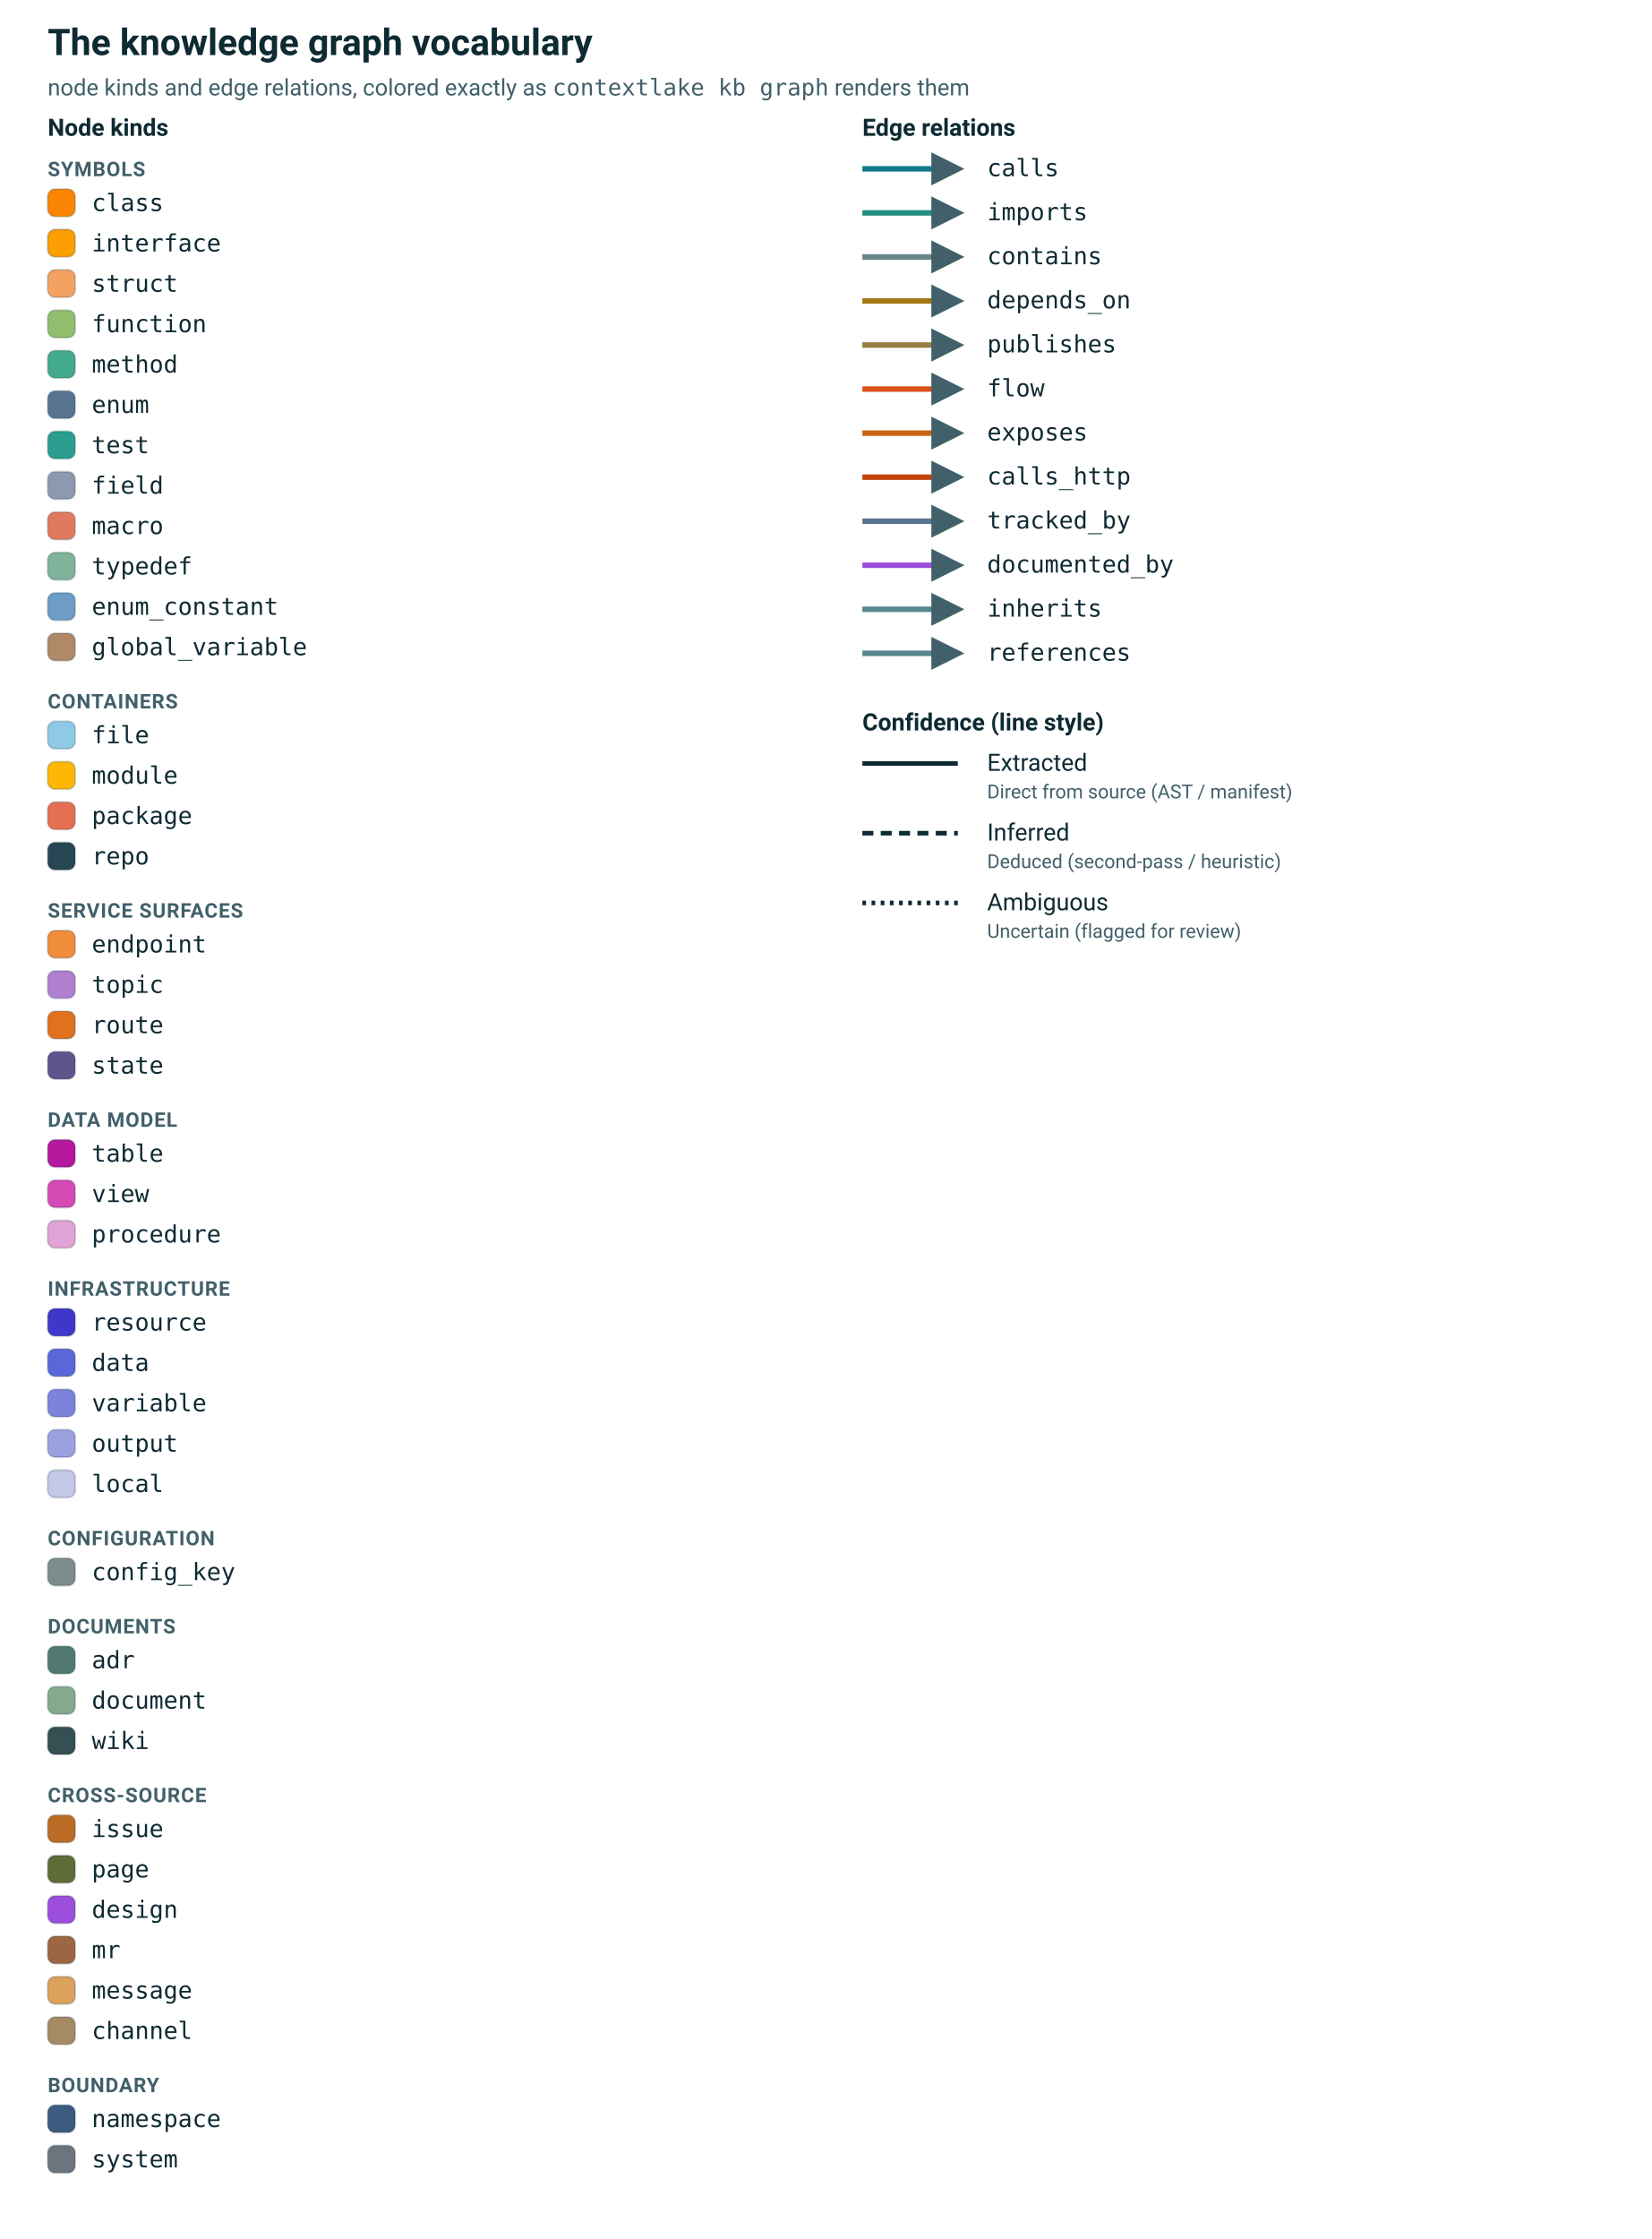
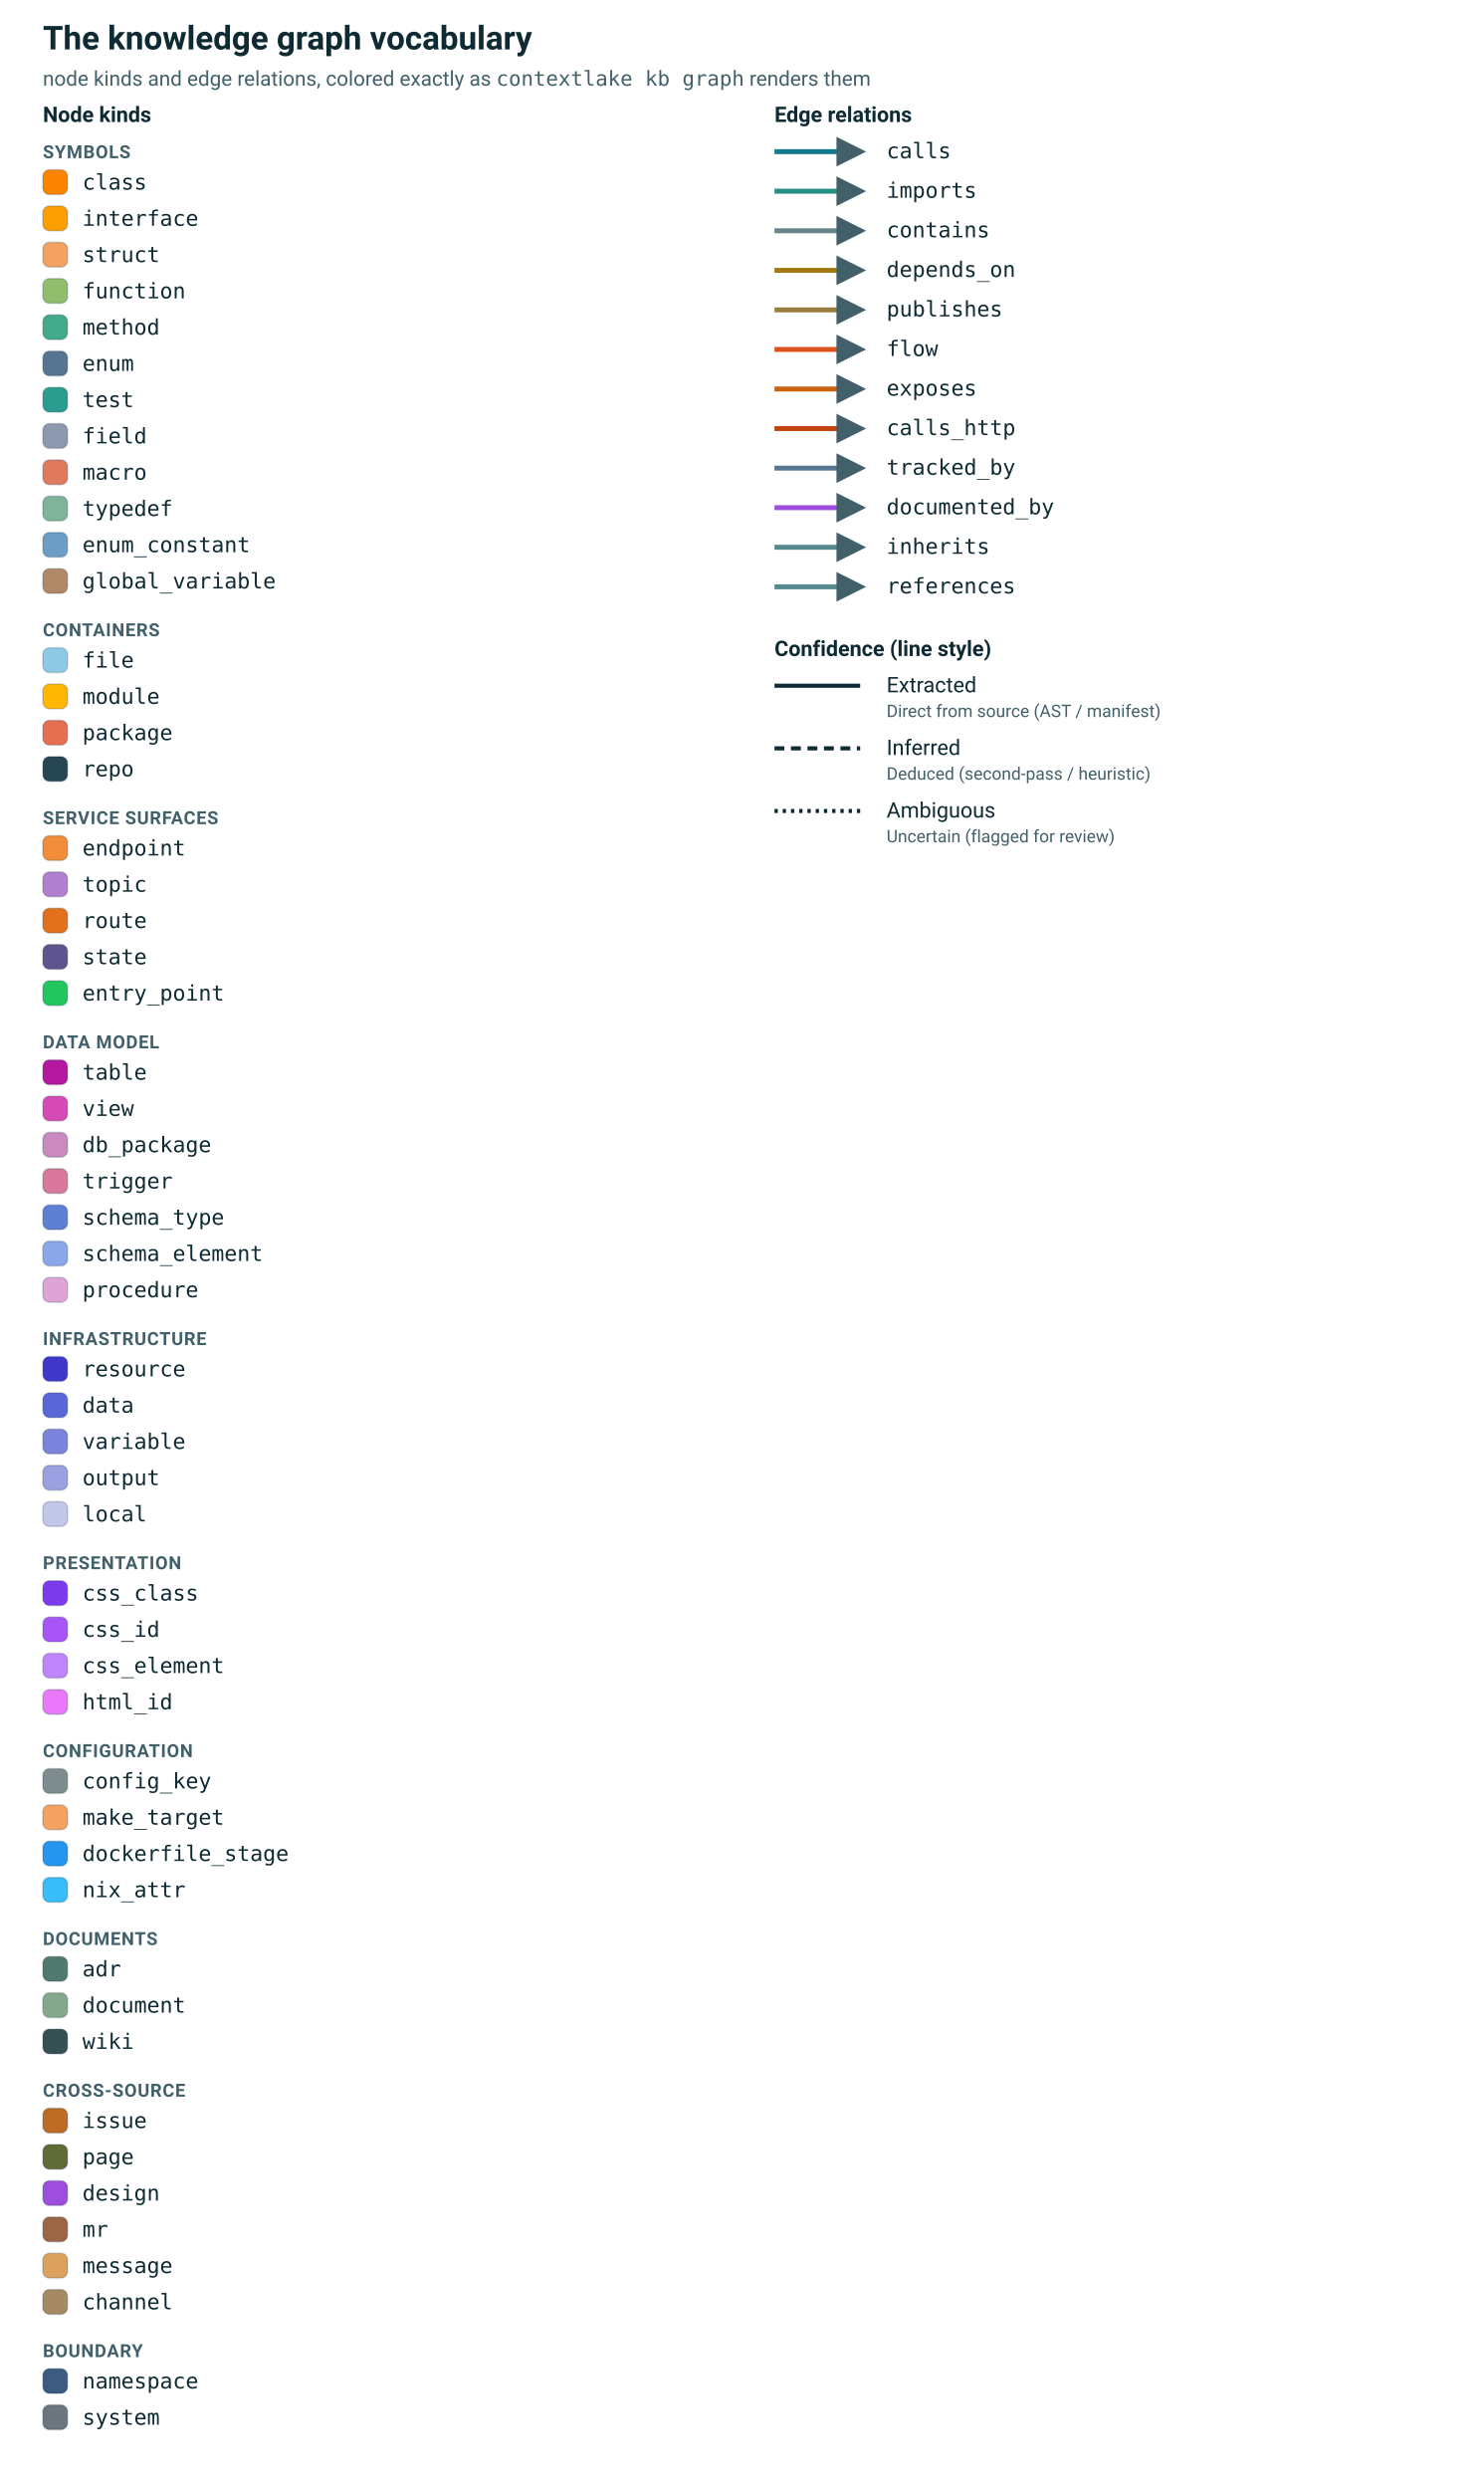
- <svg xmlns="http://www.w3.org/2000/svg" viewBox="0 0 900 1220" width="900" height="1220" role="img" aria-label="contextlake knowledge graph node kinds and edge relations">
+ <svg xmlns="http://www.w3.org/2000/svg" viewBox="0 0 900 1510" width="900" height="1510" role="img" aria-label="contextlake knowledge graph node kinds and edge relations">
  <defs>
    <marker id="ar2" viewBox="0 0 10 10" refX="8" refY="5" markerWidth="6" markerHeight="6" orient="auto">
      <path d="M0 0L10 5L0 10z" fill="#41606a" />
    </marker>
  </defs>
-   <rect x="0" y="0" width="900" height="1220" fill="none" />
+   <rect x="0" y="0" width="900" height="1510" fill="none" />
  <text x="26" y="30" font-size="20" font-weight="700" fill="#0E2A33" font-family="'Space Grotesk',-apple-system,Segoe UI,Roboto,sans-serif">The knowledge graph vocabulary</text>
  <text x="26" y="52" font-size="12.5" fill="#41606a" font-family="'Space Grotesk',-apple-system,Segoe UI,Roboto,sans-serif">node kinds and edge relations, colored exactly as <tspan font-family="'JetBrains Mono',ui-monospace,monospace">contextlake kb graph</tspan> renders them</text>
  <text x="26" y="74" font-size="13" font-weight="700" fill="#0E2A33" font-family="'Space Grotesk',-apple-system,Segoe UI,Roboto,sans-serif">Node kinds</text>
  <text x="26" y="96" font-size="11" font-weight="600" fill="#41606a" letter-spacing=".04em" font-family="'Space Grotesk',-apple-system,Segoe UI,Roboto,sans-serif">SYMBOLS</text>
  <rect x="26" y="103" width="15" height="15" rx="4" fill="#fb8500" stroke="#0E2A33" stroke-opacity=".18" />
  <text x="50" y="115" font-size="13" fill="#0E2A33" font-family="'JetBrains Mono',ui-monospace,monospace">class</text>
  <rect x="26" y="125" width="15" height="15" rx="4" fill="#fd9e02" stroke="#0E2A33" stroke-opacity=".18" />
  <text x="50" y="137" font-size="13" fill="#0E2A33" font-family="'JetBrains Mono',ui-monospace,monospace">interface</text>
  <rect x="26" y="147" width="15" height="15" rx="4" fill="#f4a261" stroke="#0E2A33" stroke-opacity=".18" />
  <text x="50" y="159" font-size="13" fill="#0E2A33" font-family="'JetBrains Mono',ui-monospace,monospace">struct</text>
  <rect x="26" y="169" width="15" height="15" rx="4" fill="#90be6d" stroke="#0E2A33" stroke-opacity=".18" />
  <text x="50" y="181" font-size="13" fill="#0E2A33" font-family="'JetBrains Mono',ui-monospace,monospace">function</text>
  <rect x="26" y="191" width="15" height="15" rx="4" fill="#43aa8b" stroke="#0E2A33" stroke-opacity=".18" />
  <text x="50" y="203" font-size="13" fill="#0E2A33" font-family="'JetBrains Mono',ui-monospace,monospace">method</text>
  <rect x="26" y="213" width="15" height="15" rx="4" fill="#577590" stroke="#0E2A33" stroke-opacity=".18" />
  <text x="50" y="225" font-size="13" fill="#0E2A33" font-family="'JetBrains Mono',ui-monospace,monospace">enum</text>
  <rect x="26" y="235" width="15" height="15" rx="4" fill="#2a9d8f" stroke="#0E2A33" stroke-opacity=".18" />
  <text x="50" y="247" font-size="13" fill="#0E2A33" font-family="'JetBrains Mono',ui-monospace,monospace">test</text>
  <rect x="26" y="257" width="15" height="15" rx="4" fill="#8d99ae" stroke="#0E2A33" stroke-opacity=".18" />
  <text x="50" y="269" font-size="13" fill="#0E2A33" font-family="'JetBrains Mono',ui-monospace,monospace">field</text>
  <rect x="26" y="279" width="15" height="15" rx="4" fill="#e07a5f" stroke="#0E2A33" stroke-opacity=".18" />
  <text x="50" y="291" font-size="13" fill="#0E2A33" font-family="'JetBrains Mono',ui-monospace,monospace">macro</text>
  <rect x="26" y="301" width="15" height="15" rx="4" fill="#81b29a" stroke="#0E2A33" stroke-opacity=".18" />
  <text x="50" y="313" font-size="13" fill="#0E2A33" font-family="'JetBrains Mono',ui-monospace,monospace">typedef</text>
  <rect x="26" y="323" width="15" height="15" rx="4" fill="#6d9dc5" stroke="#0E2A33" stroke-opacity=".18" />
  <text x="50" y="335" font-size="13" fill="#0E2A33" font-family="'JetBrains Mono',ui-monospace,monospace">enum_constant</text>
  <rect x="26" y="345" width="15" height="15" rx="4" fill="#b08968" stroke="#0E2A33" stroke-opacity=".18" />
  <text x="50" y="357" font-size="13" fill="#0E2A33" font-family="'JetBrains Mono',ui-monospace,monospace">global_variable</text>
  <text x="26" y="386" font-size="11" font-weight="600" fill="#41606a" letter-spacing=".04em" font-family="'Space Grotesk',-apple-system,Segoe UI,Roboto,sans-serif">CONTAINERS</text>
  <rect x="26" y="393" width="15" height="15" rx="4" fill="#8ecae6" stroke="#0E2A33" stroke-opacity=".18" />
  <text x="50" y="405" font-size="13" fill="#0E2A33" font-family="'JetBrains Mono',ui-monospace,monospace">file</text>
  <rect x="26" y="415" width="15" height="15" rx="4" fill="#ffb703" stroke="#0E2A33" stroke-opacity=".18" />
  <text x="50" y="427" font-size="13" fill="#0E2A33" font-family="'JetBrains Mono',ui-monospace,monospace">module</text>
  <rect x="26" y="437" width="15" height="15" rx="4" fill="#e76f51" stroke="#0E2A33" stroke-opacity=".18" />
  <text x="50" y="449" font-size="13" fill="#0E2A33" font-family="'JetBrains Mono',ui-monospace,monospace">package</text>
  <rect x="26" y="459" width="15" height="15" rx="4" fill="#264653" stroke="#0E2A33" stroke-opacity=".18" />
  <text x="50" y="471" font-size="13" fill="#0E2A33" font-family="'JetBrains Mono',ui-monospace,monospace">repo</text>
  <text x="26" y="500" font-size="11" font-weight="600" fill="#41606a" letter-spacing=".04em" font-family="'Space Grotesk',-apple-system,Segoe UI,Roboto,sans-serif">SERVICE SURFACES</text>
  <rect x="26" y="507" width="15" height="15" rx="4" fill="#f08c3a" stroke="#0E2A33" stroke-opacity=".18" />
  <text x="50" y="519" font-size="13" fill="#0E2A33" font-family="'JetBrains Mono',ui-monospace,monospace">endpoint</text>
  <rect x="26" y="529" width="15" height="15" rx="4" fill="#b07fd0" stroke="#0E2A33" stroke-opacity=".18" />
  <text x="50" y="541" font-size="13" fill="#0E2A33" font-family="'JetBrains Mono',ui-monospace,monospace">topic</text>
  <rect x="26" y="551" width="15" height="15" rx="4" fill="#e2711d" stroke="#0E2A33" stroke-opacity=".18" />
  <text x="50" y="563" font-size="13" fill="#0E2A33" font-family="'JetBrains Mono',ui-monospace,monospace">route</text>
  <rect x="26" y="573" width="15" height="15" rx="4" fill="#5e548e" stroke="#0E2A33" stroke-opacity=".18" />
  <text x="50" y="585" font-size="13" fill="#0E2A33" font-family="'JetBrains Mono',ui-monospace,monospace">state</text>
-   <text x="26" y="614" font-size="11" font-weight="600" fill="#41606a" letter-spacing=".04em" font-family="'Space Grotesk',-apple-system,Segoe UI,Roboto,sans-serif">DATA MODEL</text>
-   <rect x="26" y="621" width="15" height="15" rx="4" fill="#b5179e" stroke="#0E2A33" stroke-opacity=".18" />
-   <text x="50" y="633" font-size="13" fill="#0E2A33" font-family="'JetBrains Mono',ui-monospace,monospace">table</text>
-   <rect x="26" y="643" width="15" height="15" rx="4" fill="#d64ab5" stroke="#0E2A33" stroke-opacity=".18" />
-   <text x="50" y="655" font-size="13" fill="#0E2A33" font-family="'JetBrains Mono',ui-monospace,monospace">view</text>
-   <rect x="26" y="665" width="15" height="15" rx="4" fill="#e0a3d5" stroke="#0E2A33" stroke-opacity=".18" />
-   <text x="50" y="677" font-size="13" fill="#0E2A33" font-family="'JetBrains Mono',ui-monospace,monospace">procedure</text>
-   <text x="26" y="706" font-size="11" font-weight="600" fill="#41606a" letter-spacing=".04em" font-family="'Space Grotesk',-apple-system,Segoe UI,Roboto,sans-serif">INFRASTRUCTURE</text>
-   <rect x="26" y="713" width="15" height="15" rx="4" fill="#3f37c9" stroke="#0E2A33" stroke-opacity=".18" />
-   <text x="50" y="725" font-size="13" fill="#0E2A33" font-family="'JetBrains Mono',ui-monospace,monospace">resource</text>
-   <rect x="26" y="735" width="15" height="15" rx="4" fill="#5a67d8" stroke="#0E2A33" stroke-opacity=".18" />
-   <text x="50" y="747" font-size="13" fill="#0E2A33" font-family="'JetBrains Mono',ui-monospace,monospace">data</text>
-   <rect x="26" y="757" width="15" height="15" rx="4" fill="#7c83db" stroke="#0E2A33" stroke-opacity=".18" />
-   <text x="50" y="769" font-size="13" fill="#0E2A33" font-family="'JetBrains Mono',ui-monospace,monospace">variable</text>
-   <rect x="26" y="779" width="15" height="15" rx="4" fill="#9aa0e0" stroke="#0E2A33" stroke-opacity=".18" />
-   <text x="50" y="791" font-size="13" fill="#0E2A33" font-family="'JetBrains Mono',ui-monospace,monospace">output</text>
-   <rect x="26" y="801" width="15" height="15" rx="4" fill="#c3c7e8" stroke="#0E2A33" stroke-opacity=".18" />
-   <text x="50" y="813" font-size="13" fill="#0E2A33" font-family="'JetBrains Mono',ui-monospace,monospace">local</text>
-   <text x="26" y="842" font-size="11" font-weight="600" fill="#41606a" letter-spacing=".04em" font-family="'Space Grotesk',-apple-system,Segoe UI,Roboto,sans-serif">CONFIGURATION</text>
-   <rect x="26" y="849" width="15" height="15" rx="4" fill="#7f8c8d" stroke="#0E2A33" stroke-opacity=".18" />
-   <text x="50" y="861" font-size="13" fill="#0E2A33" font-family="'JetBrains Mono',ui-monospace,monospace">config_key</text>
-   <text x="26" y="890" font-size="11" font-weight="600" fill="#41606a" letter-spacing=".04em" font-family="'Space Grotesk',-apple-system,Segoe UI,Roboto,sans-serif">DOCUMENTS</text>
-   <rect x="26" y="897" width="15" height="15" rx="4" fill="#52796f" stroke="#0E2A33" stroke-opacity=".18" />
-   <text x="50" y="909" font-size="13" fill="#0E2A33" font-family="'JetBrains Mono',ui-monospace,monospace">adr</text>
-   <rect x="26" y="919" width="15" height="15" rx="4" fill="#84a98c" stroke="#0E2A33" stroke-opacity=".18" />
-   <text x="50" y="931" font-size="13" fill="#0E2A33" font-family="'JetBrains Mono',ui-monospace,monospace">document</text>
-   <rect x="26" y="941" width="15" height="15" rx="4" fill="#354f52" stroke="#0E2A33" stroke-opacity=".18" />
-   <text x="50" y="953" font-size="13" fill="#0E2A33" font-family="'JetBrains Mono',ui-monospace,monospace">wiki</text>
-   <text x="26" y="982" font-size="11" font-weight="600" fill="#41606a" letter-spacing=".04em" font-family="'Space Grotesk',-apple-system,Segoe UI,Roboto,sans-serif">CROSS-SOURCE</text>
-   <rect x="26" y="989" width="15" height="15" rx="4" fill="#bc6c25" stroke="#0E2A33" stroke-opacity=".18" />
-   <text x="50" y="1001" font-size="13" fill="#0E2A33" font-family="'JetBrains Mono',ui-monospace,monospace">issue</text>
-   <rect x="26" y="1011" width="15" height="15" rx="4" fill="#606c38" stroke="#0E2A33" stroke-opacity=".18" />
-   <text x="50" y="1023" font-size="13" fill="#0E2A33" font-family="'JetBrains Mono',ui-monospace,monospace">page</text>
-   <rect x="26" y="1033" width="15" height="15" rx="4" fill="#9d4edd" stroke="#0E2A33" stroke-opacity=".18" />
-   <text x="50" y="1045" font-size="13" fill="#0E2A33" font-family="'JetBrains Mono',ui-monospace,monospace">design</text>
-   <rect x="26" y="1055" width="15" height="15" rx="4" fill="#9c6644" stroke="#0E2A33" stroke-opacity=".18" />
-   <text x="50" y="1067" font-size="13" fill="#0E2A33" font-family="'JetBrains Mono',ui-monospace,monospace">mr</text>
-   <rect x="26" y="1077" width="15" height="15" rx="4" fill="#dda15e" stroke="#0E2A33" stroke-opacity=".18" />
-   <text x="50" y="1089" font-size="13" fill="#0E2A33" font-family="'JetBrains Mono',ui-monospace,monospace">message</text>
-   <rect x="26" y="1099" width="15" height="15" rx="4" fill="#a68a64" stroke="#0E2A33" stroke-opacity=".18" />
-   <text x="50" y="1111" font-size="13" fill="#0E2A33" font-family="'JetBrains Mono',ui-monospace,monospace">channel</text>
-   <text x="26" y="1140" font-size="11" font-weight="600" fill="#41606a" letter-spacing=".04em" font-family="'Space Grotesk',-apple-system,Segoe UI,Roboto,sans-serif">BOUNDARY</text>
-   <rect x="26" y="1147" width="15" height="15" rx="4" fill="#3d5a80" stroke="#0E2A33" stroke-opacity=".18" />
-   <text x="50" y="1159" font-size="13" fill="#0E2A33" font-family="'JetBrains Mono',ui-monospace,monospace">namespace</text>
-   <rect x="26" y="1169" width="15" height="15" rx="4" fill="#6c757d" stroke="#0E2A33" stroke-opacity=".18" />
-   <text x="50" y="1181" font-size="13" fill="#0E2A33" font-family="'JetBrains Mono',ui-monospace,monospace">system</text>
+   <rect x="26" y="595" width="15" height="15" rx="4" fill="#22c55e" stroke="#0E2A33" stroke-opacity=".18" />
+   <text x="50" y="607" font-size="13" fill="#0E2A33" font-family="'JetBrains Mono',ui-monospace,monospace">entry_point</text>
+   <text x="26" y="636" font-size="11" font-weight="600" fill="#41606a" letter-spacing=".04em" font-family="'Space Grotesk',-apple-system,Segoe UI,Roboto,sans-serif">DATA MODEL</text>
+   <rect x="26" y="643" width="15" height="15" rx="4" fill="#b5179e" stroke="#0E2A33" stroke-opacity=".18" />
+   <text x="50" y="655" font-size="13" fill="#0E2A33" font-family="'JetBrains Mono',ui-monospace,monospace">table</text>
+   <rect x="26" y="665" width="15" height="15" rx="4" fill="#d64ab5" stroke="#0E2A33" stroke-opacity=".18" />
+   <text x="50" y="677" font-size="13" fill="#0E2A33" font-family="'JetBrains Mono',ui-monospace,monospace">view</text>
+   <rect x="26" y="687" width="15" height="15" rx="4" fill="#c98ac0" stroke="#0E2A33" stroke-opacity=".18" />
+   <text x="50" y="699" font-size="13" fill="#0E2A33" font-family="'JetBrains Mono',ui-monospace,monospace">db_package</text>
+   <rect x="26" y="709" width="15" height="15" rx="4" fill="#d9789a" stroke="#0E2A33" stroke-opacity=".18" />
+   <text x="50" y="721" font-size="13" fill="#0E2A33" font-family="'JetBrains Mono',ui-monospace,monospace">trigger</text>
+   <rect x="26" y="731" width="15" height="15" rx="4" fill="#5f7fd4" stroke="#0E2A33" stroke-opacity=".18" />
+   <text x="50" y="743" font-size="13" fill="#0E2A33" font-family="'JetBrains Mono',ui-monospace,monospace">schema_type</text>
+   <rect x="26" y="753" width="15" height="15" rx="4" fill="#8aa7ea" stroke="#0E2A33" stroke-opacity=".18" />
+   <text x="50" y="765" font-size="13" fill="#0E2A33" font-family="'JetBrains Mono',ui-monospace,monospace">schema_element</text>
+   <rect x="26" y="775" width="15" height="15" rx="4" fill="#e0a3d5" stroke="#0E2A33" stroke-opacity=".18" />
+   <text x="50" y="787" font-size="13" fill="#0E2A33" font-family="'JetBrains Mono',ui-monospace,monospace">procedure</text>
+   <text x="26" y="816" font-size="11" font-weight="600" fill="#41606a" letter-spacing=".04em" font-family="'Space Grotesk',-apple-system,Segoe UI,Roboto,sans-serif">INFRASTRUCTURE</text>
+   <rect x="26" y="823" width="15" height="15" rx="4" fill="#3f37c9" stroke="#0E2A33" stroke-opacity=".18" />
+   <text x="50" y="835" font-size="13" fill="#0E2A33" font-family="'JetBrains Mono',ui-monospace,monospace">resource</text>
+   <rect x="26" y="845" width="15" height="15" rx="4" fill="#5a67d8" stroke="#0E2A33" stroke-opacity=".18" />
+   <text x="50" y="857" font-size="13" fill="#0E2A33" font-family="'JetBrains Mono',ui-monospace,monospace">data</text>
+   <rect x="26" y="867" width="15" height="15" rx="4" fill="#7c83db" stroke="#0E2A33" stroke-opacity=".18" />
+   <text x="50" y="879" font-size="13" fill="#0E2A33" font-family="'JetBrains Mono',ui-monospace,monospace">variable</text>
+   <rect x="26" y="889" width="15" height="15" rx="4" fill="#9aa0e0" stroke="#0E2A33" stroke-opacity=".18" />
+   <text x="50" y="901" font-size="13" fill="#0E2A33" font-family="'JetBrains Mono',ui-monospace,monospace">output</text>
+   <rect x="26" y="911" width="15" height="15" rx="4" fill="#c3c7e8" stroke="#0E2A33" stroke-opacity=".18" />
+   <text x="50" y="923" font-size="13" fill="#0E2A33" font-family="'JetBrains Mono',ui-monospace,monospace">local</text>
+   <text x="26" y="952" font-size="11" font-weight="600" fill="#41606a" letter-spacing=".04em" font-family="'Space Grotesk',-apple-system,Segoe UI,Roboto,sans-serif">PRESENTATION</text>
+   <rect x="26" y="959" width="15" height="15" rx="4" fill="#7c3aed" stroke="#0E2A33" stroke-opacity=".18" />
+   <text x="50" y="971" font-size="13" fill="#0E2A33" font-family="'JetBrains Mono',ui-monospace,monospace">css_class</text>
+   <rect x="26" y="981" width="15" height="15" rx="4" fill="#a855f7" stroke="#0E2A33" stroke-opacity=".18" />
+   <text x="50" y="993" font-size="13" fill="#0E2A33" font-family="'JetBrains Mono',ui-monospace,monospace">css_id</text>
+   <rect x="26" y="1003" width="15" height="15" rx="4" fill="#c084fc" stroke="#0E2A33" stroke-opacity=".18" />
+   <text x="50" y="1015" font-size="13" fill="#0E2A33" font-family="'JetBrains Mono',ui-monospace,monospace">css_element</text>
+   <rect x="26" y="1025" width="15" height="15" rx="4" fill="#e879f9" stroke="#0E2A33" stroke-opacity=".18" />
+   <text x="50" y="1037" font-size="13" fill="#0E2A33" font-family="'JetBrains Mono',ui-monospace,monospace">html_id</text>
+   <text x="26" y="1066" font-size="11" font-weight="600" fill="#41606a" letter-spacing=".04em" font-family="'Space Grotesk',-apple-system,Segoe UI,Roboto,sans-serif">CONFIGURATION</text>
+   <rect x="26" y="1073" width="15" height="15" rx="4" fill="#7f8c8d" stroke="#0E2A33" stroke-opacity=".18" />
+   <text x="50" y="1085" font-size="13" fill="#0E2A33" font-family="'JetBrains Mono',ui-monospace,monospace">config_key</text>
+   <rect x="26" y="1095" width="15" height="15" rx="4" fill="#f4a261" stroke="#0E2A33" stroke-opacity=".18" />
+   <text x="50" y="1107" font-size="13" fill="#0E2A33" font-family="'JetBrains Mono',ui-monospace,monospace">make_target</text>
+   <rect x="26" y="1117" width="15" height="15" rx="4" fill="#2496ed" stroke="#0E2A33" stroke-opacity=".18" />
+   <text x="50" y="1129" font-size="13" fill="#0E2A33" font-family="'JetBrains Mono',ui-monospace,monospace">dockerfile_stage</text>
+   <rect x="26" y="1139" width="15" height="15" rx="4" fill="#38bdf8" stroke="#0E2A33" stroke-opacity=".18" />
+   <text x="50" y="1151" font-size="13" fill="#0E2A33" font-family="'JetBrains Mono',ui-monospace,monospace">nix_attr</text>
+   <text x="26" y="1180" font-size="11" font-weight="600" fill="#41606a" letter-spacing=".04em" font-family="'Space Grotesk',-apple-system,Segoe UI,Roboto,sans-serif">DOCUMENTS</text>
+   <rect x="26" y="1187" width="15" height="15" rx="4" fill="#52796f" stroke="#0E2A33" stroke-opacity=".18" />
+   <text x="50" y="1199" font-size="13" fill="#0E2A33" font-family="'JetBrains Mono',ui-monospace,monospace">adr</text>
+   <rect x="26" y="1209" width="15" height="15" rx="4" fill="#84a98c" stroke="#0E2A33" stroke-opacity=".18" />
+   <text x="50" y="1221" font-size="13" fill="#0E2A33" font-family="'JetBrains Mono',ui-monospace,monospace">document</text>
+   <rect x="26" y="1231" width="15" height="15" rx="4" fill="#354f52" stroke="#0E2A33" stroke-opacity=".18" />
+   <text x="50" y="1243" font-size="13" fill="#0E2A33" font-family="'JetBrains Mono',ui-monospace,monospace">wiki</text>
+   <text x="26" y="1272" font-size="11" font-weight="600" fill="#41606a" letter-spacing=".04em" font-family="'Space Grotesk',-apple-system,Segoe UI,Roboto,sans-serif">CROSS-SOURCE</text>
+   <rect x="26" y="1279" width="15" height="15" rx="4" fill="#bc6c25" stroke="#0E2A33" stroke-opacity=".18" />
+   <text x="50" y="1291" font-size="13" fill="#0E2A33" font-family="'JetBrains Mono',ui-monospace,monospace">issue</text>
+   <rect x="26" y="1301" width="15" height="15" rx="4" fill="#606c38" stroke="#0E2A33" stroke-opacity=".18" />
+   <text x="50" y="1313" font-size="13" fill="#0E2A33" font-family="'JetBrains Mono',ui-monospace,monospace">page</text>
+   <rect x="26" y="1323" width="15" height="15" rx="4" fill="#9d4edd" stroke="#0E2A33" stroke-opacity=".18" />
+   <text x="50" y="1335" font-size="13" fill="#0E2A33" font-family="'JetBrains Mono',ui-monospace,monospace">design</text>
+   <rect x="26" y="1345" width="15" height="15" rx="4" fill="#9c6644" stroke="#0E2A33" stroke-opacity=".18" />
+   <text x="50" y="1357" font-size="13" fill="#0E2A33" font-family="'JetBrains Mono',ui-monospace,monospace">mr</text>
+   <rect x="26" y="1367" width="15" height="15" rx="4" fill="#dda15e" stroke="#0E2A33" stroke-opacity=".18" />
+   <text x="50" y="1379" font-size="13" fill="#0E2A33" font-family="'JetBrains Mono',ui-monospace,monospace">message</text>
+   <rect x="26" y="1389" width="15" height="15" rx="4" fill="#a68a64" stroke="#0E2A33" stroke-opacity=".18" />
+   <text x="50" y="1401" font-size="13" fill="#0E2A33" font-family="'JetBrains Mono',ui-monospace,monospace">channel</text>
+   <text x="26" y="1430" font-size="11" font-weight="600" fill="#41606a" letter-spacing=".04em" font-family="'Space Grotesk',-apple-system,Segoe UI,Roboto,sans-serif">BOUNDARY</text>
+   <rect x="26" y="1437" width="15" height="15" rx="4" fill="#3d5a80" stroke="#0E2A33" stroke-opacity=".18" />
+   <text x="50" y="1449" font-size="13" fill="#0E2A33" font-family="'JetBrains Mono',ui-monospace,monospace">namespace</text>
+   <rect x="26" y="1459" width="15" height="15" rx="4" fill="#6c757d" stroke="#0E2A33" stroke-opacity=".18" />
+   <text x="50" y="1471" font-size="13" fill="#0E2A33" font-family="'JetBrains Mono',ui-monospace,monospace">system</text>
  <text x="470" y="74" font-size="13" font-weight="700" fill="#0E2A33" font-family="'Space Grotesk',-apple-system,Segoe UI,Roboto,sans-serif">Edge relations</text>
  <line x1="470" y1="92" x2="522" y2="92" stroke="#137A8B" stroke-width="3" marker-end="url(#ar2)" />
  <text x="538" y="96" font-size="13" fill="#0E2A33" font-family="'JetBrains Mono',ui-monospace,monospace">calls</text>
  <line x1="470" y1="116" x2="522" y2="116" stroke="#228f82" stroke-width="3" marker-end="url(#ar2)" />
  <text x="538" y="120" font-size="13" fill="#0E2A33" font-family="'JetBrains Mono',ui-monospace,monospace">imports</text>
  <line x1="470" y1="140" x2="522" y2="140" stroke="#67858b" stroke-width="3" marker-end="url(#ar2)" />
  <text x="538" y="144" font-size="13" fill="#0E2A33" font-family="'JetBrains Mono',ui-monospace,monospace">contains</text>
  <line x1="470" y1="164" x2="522" y2="164" stroke="#a37914" stroke-width="3" marker-end="url(#ar2)" />
  <text x="538" y="168" font-size="13" fill="#0E2A33" font-family="'JetBrains Mono',ui-monospace,monospace">depends_on</text>
  <line x1="470" y1="188" x2="522" y2="188" stroke="#997c40" stroke-width="3" marker-end="url(#ar2)" />
  <text x="538" y="192" font-size="13" fill="#0E2A33" font-family="'JetBrains Mono',ui-monospace,monospace">publishes</text>
  <line x1="470" y1="212" x2="522" y2="212" stroke="#de511a" stroke-width="3" marker-end="url(#ar2)" />
  <text x="538" y="216" font-size="13" fill="#0E2A33" font-family="'JetBrains Mono',ui-monospace,monospace">flow</text>
  <line x1="470" y1="236" x2="522" y2="236" stroke="#c9630f" stroke-width="3" marker-end="url(#ar2)" />
  <text x="538" y="240" font-size="13" fill="#0E2A33" font-family="'JetBrains Mono',ui-monospace,monospace">exposes</text>
  <line x1="470" y1="260" x2="522" y2="260" stroke="#c1440e" stroke-width="3" marker-end="url(#ar2)" />
  <text x="538" y="264" font-size="13" fill="#0E2A33" font-family="'JetBrains Mono',ui-monospace,monospace">calls_http</text>
  <line x1="470" y1="284" x2="522" y2="284" stroke="#577590" stroke-width="3" marker-end="url(#ar2)" />
  <text x="538" y="288" font-size="13" fill="#0E2A33" font-family="'JetBrains Mono',ui-monospace,monospace">tracked_by</text>
  <line x1="470" y1="308" x2="522" y2="308" stroke="#9d4edd" stroke-width="3" marker-end="url(#ar2)" />
  <text x="538" y="312" font-size="13" fill="#0E2A33" font-family="'JetBrains Mono',ui-monospace,monospace">documented_by</text>
  <line x1="470" y1="332" x2="522" y2="332" stroke="#57888f" stroke-width="3" marker-end="url(#ar2)" />
  <text x="538" y="336" font-size="13" fill="#0E2A33" font-family="'JetBrains Mono',ui-monospace,monospace">inherits</text>
  <line x1="470" y1="356" x2="522" y2="356" stroke="#57888f" stroke-width="3" marker-end="url(#ar2)" />
  <text x="538" y="360" font-size="13" fill="#0E2A33" font-family="'JetBrains Mono',ui-monospace,monospace">references</text>
  <text x="470" y="398" font-size="13" font-weight="700" fill="#0E2A33" font-family="'Space Grotesk',-apple-system,Segoe UI,Roboto,sans-serif">Confidence (line style)</text>
  <line x1="470" y1="416" x2="522" y2="416" stroke="#0E2A33" stroke-width="2.5" />
  <text x="538" y="420" font-size="13" fill="#0E2A33" font-family="'Space Grotesk',-apple-system,Segoe UI,Roboto,sans-serif">Extracted</text>
  <text x="538" y="435" font-size="10.5" fill="#41606a" font-family="'Space Grotesk',-apple-system,Segoe UI,Roboto,sans-serif">Direct from source (AST / manifest)</text>
  <line x1="470" y1="454" x2="522" y2="454" stroke="#0E2A33" stroke-width="2.5" stroke-dasharray="6 4" />
  <text x="538" y="458" font-size="13" fill="#0E2A33" font-family="'Space Grotesk',-apple-system,Segoe UI,Roboto,sans-serif">Inferred</text>
  <text x="538" y="473" font-size="10.5" fill="#41606a" font-family="'Space Grotesk',-apple-system,Segoe UI,Roboto,sans-serif">Deduced (second-pass / heuristic)</text>
  <line x1="470" y1="492" x2="522" y2="492" stroke="#0E2A33" stroke-width="2.5" stroke-dasharray="2 3" />
  <text x="538" y="496" font-size="13" fill="#0E2A33" font-family="'Space Grotesk',-apple-system,Segoe UI,Roboto,sans-serif">Ambiguous</text>
  <text x="538" y="511" font-size="10.5" fill="#41606a" font-family="'Space Grotesk',-apple-system,Segoe UI,Roboto,sans-serif">Uncertain (flagged for review)</text>
</svg>
